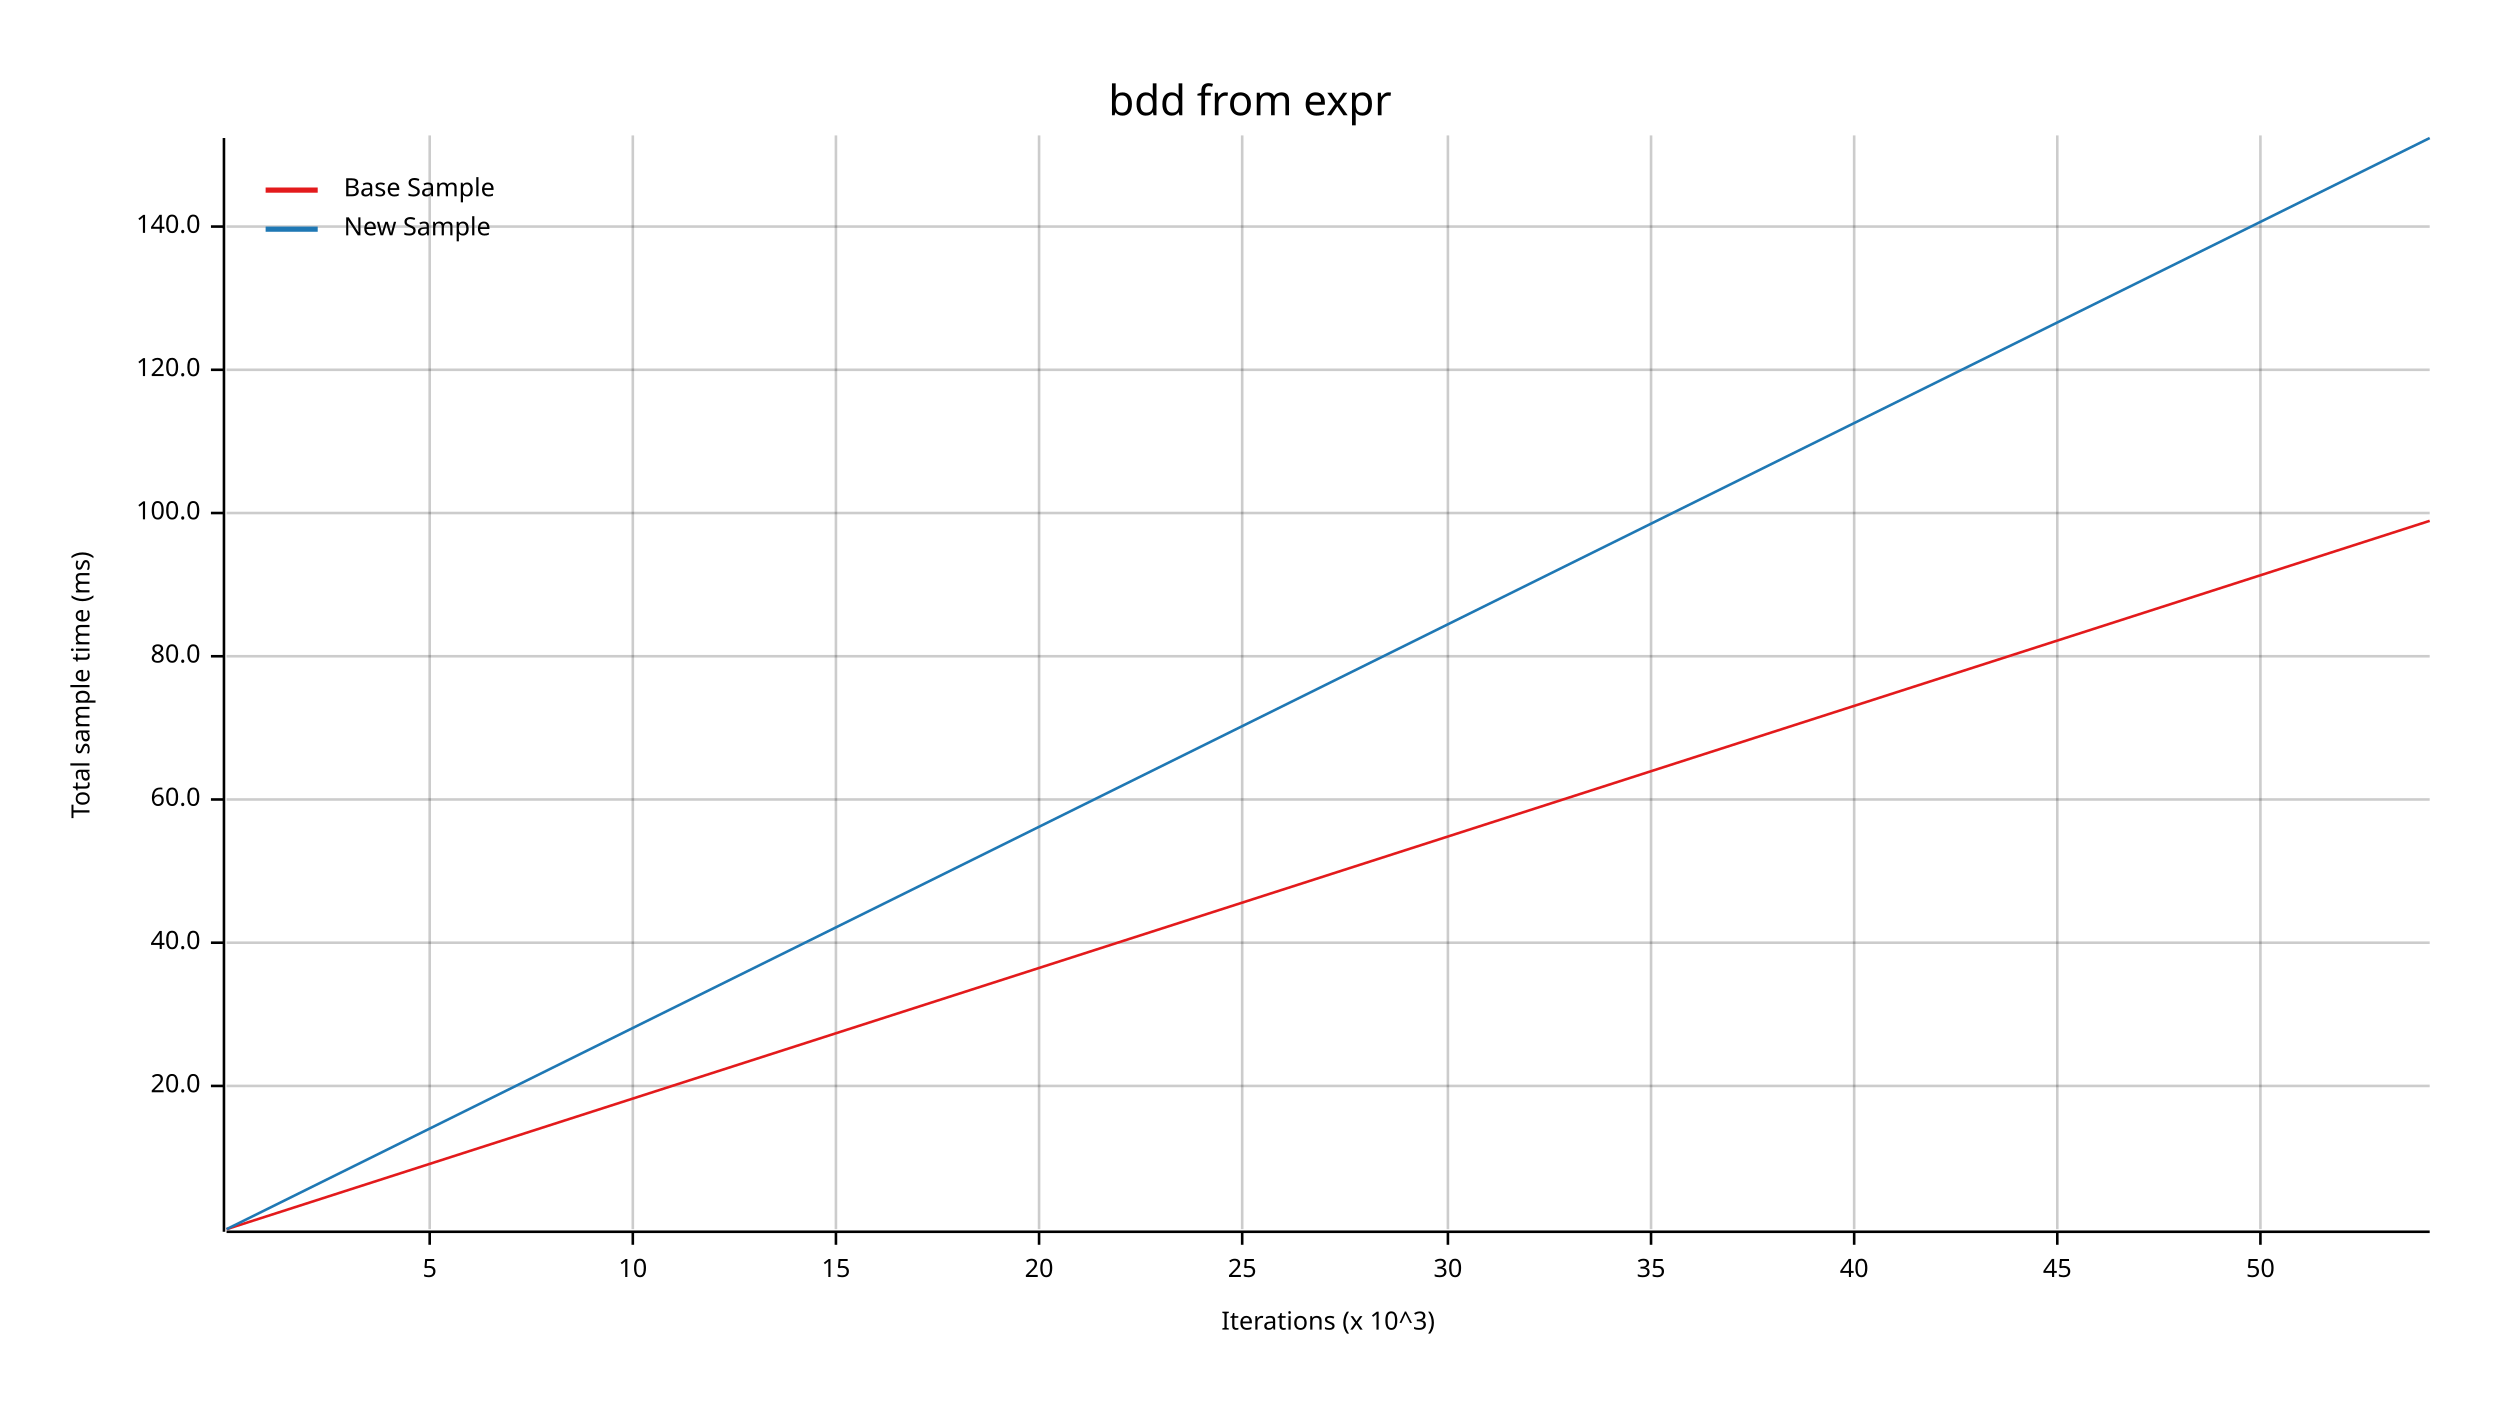
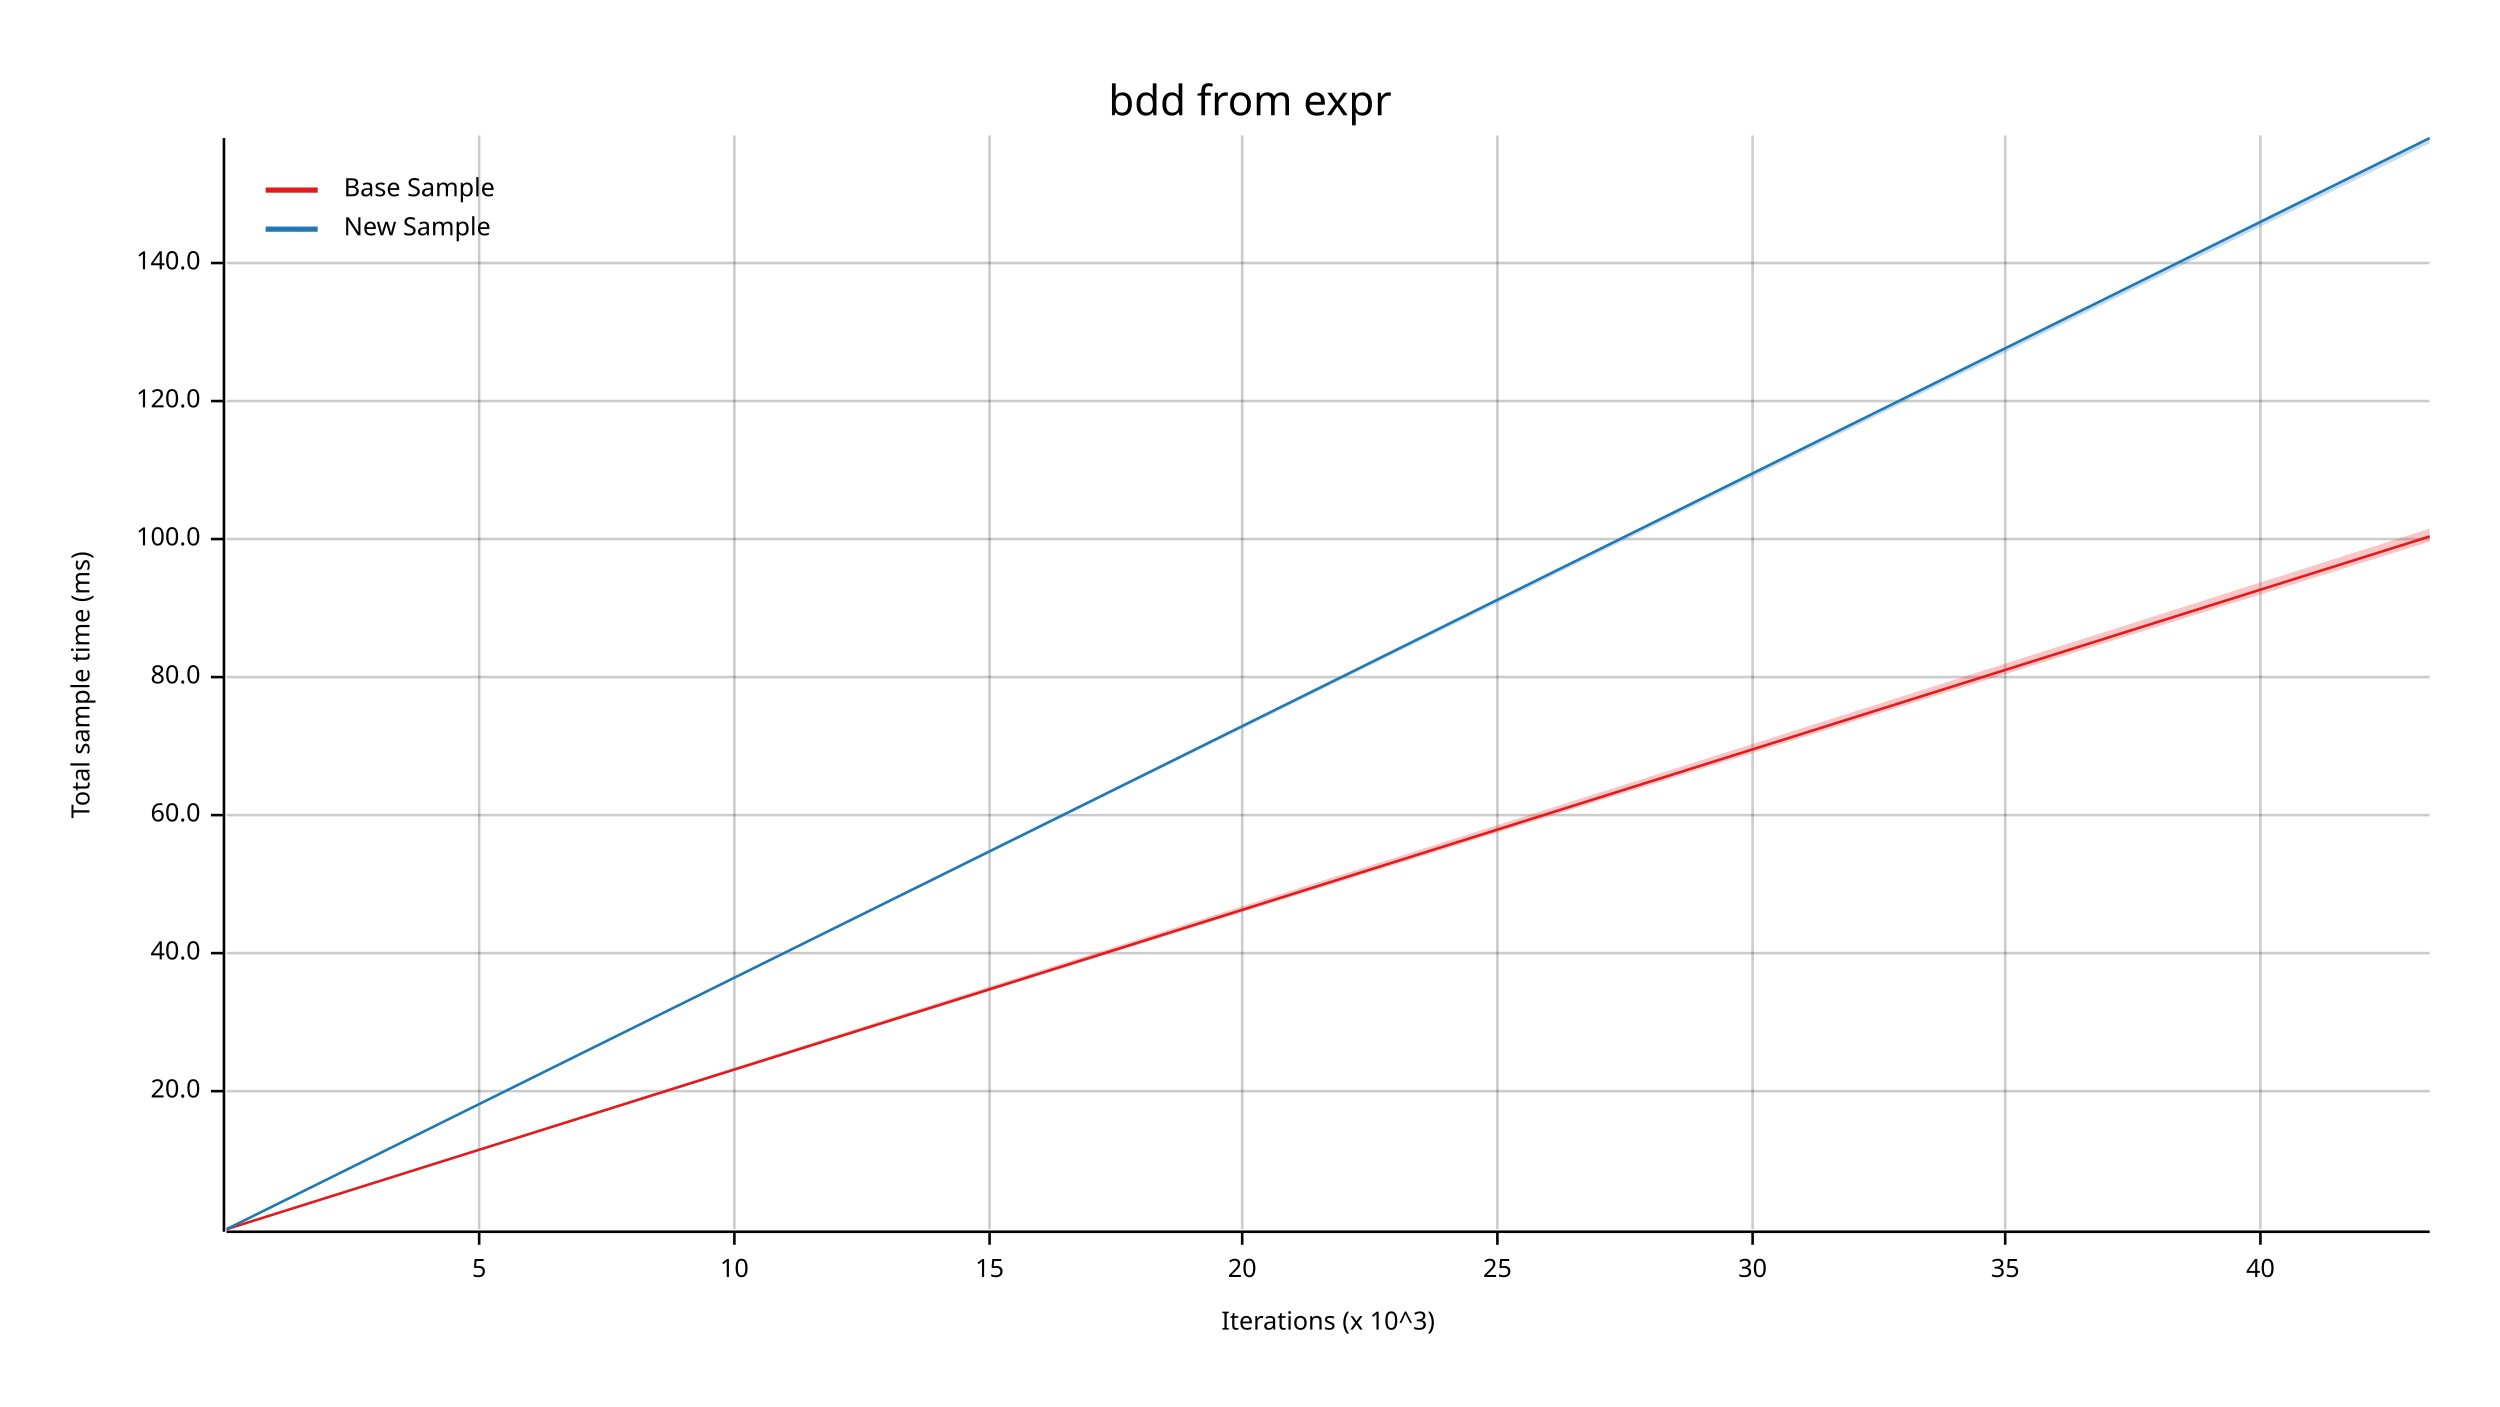
<svg xmlns="http://www.w3.org/2000/svg" width="960" height="540" viewBox="0 0 960 540">
  <text x="480" y="32" dy="0.76em" text-anchor="middle" font-family="sans-serif" font-size="16.129" opacity="1" fill="#000000">
bdd from expr
</text>
  <text x="27" y="263" dy="0.76em" text-anchor="middle" font-family="sans-serif" font-size="9.677" opacity="1" fill="#000000" transform="rotate(270, 27, 263)">
Total sample time (ms)
</text>
  <text x="510" y="513" dy="-0.5ex" text-anchor="middle" font-family="sans-serif" font-size="9.677" opacity="1" fill="#000000">
Iterations (x 10^3)
</text>
-   <line opacity="0.2" stroke="#000000" stroke-width="1" x1="165" y1="472" x2="165" y2="52" />
-   <line opacity="0.2" stroke="#000000" stroke-width="1" x1="243" y1="472" x2="243" y2="52" />
-   <line opacity="0.2" stroke="#000000" stroke-width="1" x1="321" y1="472" x2="321" y2="52" />
-   <line opacity="0.2" stroke="#000000" stroke-width="1" x1="399" y1="472" x2="399" y2="52" />
+   <line opacity="0.2" stroke="#000000" stroke-width="1" x1="184" y1="472" x2="184" y2="52" />
+   <line opacity="0.2" stroke="#000000" stroke-width="1" x1="282" y1="472" x2="282" y2="52" />
+   <line opacity="0.2" stroke="#000000" stroke-width="1" x1="380" y1="472" x2="380" y2="52" />
  <line opacity="0.2" stroke="#000000" stroke-width="1" x1="477" y1="472" x2="477" y2="52" />
-   <line opacity="0.2" stroke="#000000" stroke-width="1" x1="556" y1="472" x2="556" y2="52" />
-   <line opacity="0.2" stroke="#000000" stroke-width="1" x1="634" y1="472" x2="634" y2="52" />
-   <line opacity="0.2" stroke="#000000" stroke-width="1" x1="712" y1="472" x2="712" y2="52" />
-   <line opacity="0.2" stroke="#000000" stroke-width="1" x1="790" y1="472" x2="790" y2="52" />
+   <line opacity="0.2" stroke="#000000" stroke-width="1" x1="575" y1="472" x2="575" y2="52" />
+   <line opacity="0.2" stroke="#000000" stroke-width="1" x1="673" y1="472" x2="673" y2="52" />
+   <line opacity="0.2" stroke="#000000" stroke-width="1" x1="770" y1="472" x2="770" y2="52" />
  <line opacity="0.2" stroke="#000000" stroke-width="1" x1="868" y1="472" x2="868" y2="52" />
-   <line opacity="0.2" stroke="#000000" stroke-width="1" x1="87" y1="417" x2="933" y2="417" />
-   <line opacity="0.2" stroke="#000000" stroke-width="1" x1="87" y1="362" x2="933" y2="362" />
-   <line opacity="0.2" stroke="#000000" stroke-width="1" x1="87" y1="307" x2="933" y2="307" />
-   <line opacity="0.2" stroke="#000000" stroke-width="1" x1="87" y1="252" x2="933" y2="252" />
-   <line opacity="0.2" stroke="#000000" stroke-width="1" x1="87" y1="197" x2="933" y2="197" />
-   <line opacity="0.2" stroke="#000000" stroke-width="1" x1="87" y1="142" x2="933" y2="142" />
-   <line opacity="0.2" stroke="#000000" stroke-width="1" x1="87" y1="87" x2="933" y2="87" />
+   <line opacity="0.2" stroke="#000000" stroke-width="1" x1="87" y1="419" x2="933" y2="419" />
+   <line opacity="0.2" stroke="#000000" stroke-width="1" x1="87" y1="366" x2="933" y2="366" />
+   <line opacity="0.2" stroke="#000000" stroke-width="1" x1="87" y1="313" x2="933" y2="313" />
+   <line opacity="0.2" stroke="#000000" stroke-width="1" x1="87" y1="260" x2="933" y2="260" />
+   <line opacity="0.2" stroke="#000000" stroke-width="1" x1="87" y1="207" x2="933" y2="207" />
+   <line opacity="0.2" stroke="#000000" stroke-width="1" x1="87" y1="154" x2="933" y2="154" />
+   <line opacity="0.2" stroke="#000000" stroke-width="1" x1="87" y1="101" x2="933" y2="101" />
  <polyline fill="none" opacity="1" stroke="#000000" stroke-width="1" points="86,53 86,473 " />
-   <text x="77" y="417" dy="0.5ex" text-anchor="end" font-family="sans-serif" font-size="9.677" opacity="1" fill="#000000">
+   <text x="77" y="419" dy="0.5ex" text-anchor="end" font-family="sans-serif" font-size="9.677" opacity="1" fill="#000000">
20.0
</text>
-   <polyline fill="none" opacity="1" stroke="#000000" stroke-width="1" points="81,417 86,417 " />
-   <text x="77" y="362" dy="0.5ex" text-anchor="end" font-family="sans-serif" font-size="9.677" opacity="1" fill="#000000">
+   <polyline fill="none" opacity="1" stroke="#000000" stroke-width="1" points="81,419 86,419 " />
+   <text x="77" y="366" dy="0.5ex" text-anchor="end" font-family="sans-serif" font-size="9.677" opacity="1" fill="#000000">
40.0
</text>
-   <polyline fill="none" opacity="1" stroke="#000000" stroke-width="1" points="81,362 86,362 " />
-   <text x="77" y="307" dy="0.5ex" text-anchor="end" font-family="sans-serif" font-size="9.677" opacity="1" fill="#000000">
+   <polyline fill="none" opacity="1" stroke="#000000" stroke-width="1" points="81,366 86,366 " />
+   <text x="77" y="313" dy="0.5ex" text-anchor="end" font-family="sans-serif" font-size="9.677" opacity="1" fill="#000000">
60.0
</text>
-   <polyline fill="none" opacity="1" stroke="#000000" stroke-width="1" points="81,307 86,307 " />
-   <text x="77" y="252" dy="0.5ex" text-anchor="end" font-family="sans-serif" font-size="9.677" opacity="1" fill="#000000">
+   <polyline fill="none" opacity="1" stroke="#000000" stroke-width="1" points="81,313 86,313 " />
+   <text x="77" y="260" dy="0.5ex" text-anchor="end" font-family="sans-serif" font-size="9.677" opacity="1" fill="#000000">
80.0
</text>
-   <polyline fill="none" opacity="1" stroke="#000000" stroke-width="1" points="81,252 86,252 " />
-   <text x="77" y="197" dy="0.5ex" text-anchor="end" font-family="sans-serif" font-size="9.677" opacity="1" fill="#000000">
+   <polyline fill="none" opacity="1" stroke="#000000" stroke-width="1" points="81,260 86,260 " />
+   <text x="77" y="207" dy="0.5ex" text-anchor="end" font-family="sans-serif" font-size="9.677" opacity="1" fill="#000000">
100.0
</text>
-   <polyline fill="none" opacity="1" stroke="#000000" stroke-width="1" points="81,197 86,197 " />
-   <text x="77" y="142" dy="0.5ex" text-anchor="end" font-family="sans-serif" font-size="9.677" opacity="1" fill="#000000">
+   <polyline fill="none" opacity="1" stroke="#000000" stroke-width="1" points="81,207 86,207 " />
+   <text x="77" y="154" dy="0.5ex" text-anchor="end" font-family="sans-serif" font-size="9.677" opacity="1" fill="#000000">
120.0
</text>
-   <polyline fill="none" opacity="1" stroke="#000000" stroke-width="1" points="81,142 86,142 " />
-   <text x="77" y="87" dy="0.5ex" text-anchor="end" font-family="sans-serif" font-size="9.677" opacity="1" fill="#000000">
+   <polyline fill="none" opacity="1" stroke="#000000" stroke-width="1" points="81,154 86,154 " />
+   <text x="77" y="101" dy="0.5ex" text-anchor="end" font-family="sans-serif" font-size="9.677" opacity="1" fill="#000000">
140.0
</text>
-   <polyline fill="none" opacity="1" stroke="#000000" stroke-width="1" points="81,87 86,87 " />
+   <polyline fill="none" opacity="1" stroke="#000000" stroke-width="1" points="81,101 86,101 " />
  <polyline fill="none" opacity="1" stroke="#000000" stroke-width="1" points="87,473 933,473 " />
-   <text x="165" y="483" dy="0.76em" text-anchor="middle" font-family="sans-serif" font-size="9.677" opacity="1" fill="#000000">
+   <text x="184" y="483" dy="0.76em" text-anchor="middle" font-family="sans-serif" font-size="9.677" opacity="1" fill="#000000">
5
</text>
-   <polyline fill="none" opacity="1" stroke="#000000" stroke-width="1" points="165,473 165,478 " />
-   <text x="243" y="483" dy="0.76em" text-anchor="middle" font-family="sans-serif" font-size="9.677" opacity="1" fill="#000000">
+   <polyline fill="none" opacity="1" stroke="#000000" stroke-width="1" points="184,473 184,478 " />
+   <text x="282" y="483" dy="0.76em" text-anchor="middle" font-family="sans-serif" font-size="9.677" opacity="1" fill="#000000">
10
</text>
-   <polyline fill="none" opacity="1" stroke="#000000" stroke-width="1" points="243,473 243,478 " />
-   <text x="321" y="483" dy="0.76em" text-anchor="middle" font-family="sans-serif" font-size="9.677" opacity="1" fill="#000000">
+   <polyline fill="none" opacity="1" stroke="#000000" stroke-width="1" points="282,473 282,478 " />
+   <text x="380" y="483" dy="0.76em" text-anchor="middle" font-family="sans-serif" font-size="9.677" opacity="1" fill="#000000">
15
</text>
-   <polyline fill="none" opacity="1" stroke="#000000" stroke-width="1" points="321,473 321,478 " />
-   <text x="399" y="483" dy="0.76em" text-anchor="middle" font-family="sans-serif" font-size="9.677" opacity="1" fill="#000000">
+   <polyline fill="none" opacity="1" stroke="#000000" stroke-width="1" points="380,473 380,478 " />
+   <text x="477" y="483" dy="0.76em" text-anchor="middle" font-family="sans-serif" font-size="9.677" opacity="1" fill="#000000">
20
</text>
-   <polyline fill="none" opacity="1" stroke="#000000" stroke-width="1" points="399,473 399,478 " />
-   <text x="477" y="483" dy="0.76em" text-anchor="middle" font-family="sans-serif" font-size="9.677" opacity="1" fill="#000000">
+   <polyline fill="none" opacity="1" stroke="#000000" stroke-width="1" points="477,473 477,478 " />
+   <text x="575" y="483" dy="0.76em" text-anchor="middle" font-family="sans-serif" font-size="9.677" opacity="1" fill="#000000">
25
</text>
-   <polyline fill="none" opacity="1" stroke="#000000" stroke-width="1" points="477,473 477,478 " />
-   <text x="556" y="483" dy="0.76em" text-anchor="middle" font-family="sans-serif" font-size="9.677" opacity="1" fill="#000000">
+   <polyline fill="none" opacity="1" stroke="#000000" stroke-width="1" points="575,473 575,478 " />
+   <text x="673" y="483" dy="0.76em" text-anchor="middle" font-family="sans-serif" font-size="9.677" opacity="1" fill="#000000">
30
</text>
-   <polyline fill="none" opacity="1" stroke="#000000" stroke-width="1" points="556,473 556,478 " />
-   <text x="634" y="483" dy="0.76em" text-anchor="middle" font-family="sans-serif" font-size="9.677" opacity="1" fill="#000000">
+   <polyline fill="none" opacity="1" stroke="#000000" stroke-width="1" points="673,473 673,478 " />
+   <text x="770" y="483" dy="0.76em" text-anchor="middle" font-family="sans-serif" font-size="9.677" opacity="1" fill="#000000">
35
</text>
-   <polyline fill="none" opacity="1" stroke="#000000" stroke-width="1" points="634,473 634,478 " />
-   <text x="712" y="483" dy="0.76em" text-anchor="middle" font-family="sans-serif" font-size="9.677" opacity="1" fill="#000000">
+   <polyline fill="none" opacity="1" stroke="#000000" stroke-width="1" points="770,473 770,478 " />
+   <text x="868" y="483" dy="0.76em" text-anchor="middle" font-family="sans-serif" font-size="9.677" opacity="1" fill="#000000">
40
</text>
-   <polyline fill="none" opacity="1" stroke="#000000" stroke-width="1" points="712,473 712,478 " />
-   <text x="790" y="483" dy="0.76em" text-anchor="middle" font-family="sans-serif" font-size="9.677" opacity="1" fill="#000000">
- 45
- </text>
-   <polyline fill="none" opacity="1" stroke="#000000" stroke-width="1" points="790,473 790,478 " />
-   <text x="868" y="483" dy="0.76em" text-anchor="middle" font-family="sans-serif" font-size="9.677" opacity="1" fill="#000000">
- 50
- </text>
  <polyline fill="none" opacity="1" stroke="#000000" stroke-width="1" points="868,473 868,478 " />
-   <polyline fill="none" opacity="1" stroke="#E31A1C" stroke-width="1" points="87,472 933,200 " />
-   <polygon opacity="0.25" fill="#E31A1C" points="87,472 933,200 933,200 " />
+   <polyline fill="none" opacity="1" stroke="#E31A1C" stroke-width="1" points="87,472 933,206 " />
+   <polygon opacity="0.25" fill="#E31A1C" points="87,472 933,208 933,203 " />
  <polyline fill="none" opacity="1" stroke="#1F78B4" stroke-width="1" points="87,472 933,53 " />
-   <polygon opacity="0.25" fill="#1F78B4" points="87,472 933,53 933,53 " />
+   <polygon opacity="0.25" fill="#1F78B4" points="87,472 933,55 933,53 " />
  <text x="132" y="68" dy="0.76em" text-anchor="start" font-family="sans-serif" font-size="9.677" opacity="1" fill="#000000">
Base Sample
</text>
  <text x="132" y="83" dy="0.76em" text-anchor="start" font-family="sans-serif" font-size="9.677" opacity="1" fill="#000000">
New Sample
</text>
  <polyline fill="none" opacity="1" stroke="#E31A1C" stroke-width="2" points="102,73 122,73 " />
  <polyline fill="none" opacity="1" stroke="#1F78B4" stroke-width="2" points="102,88 122,88 " />
</svg>
